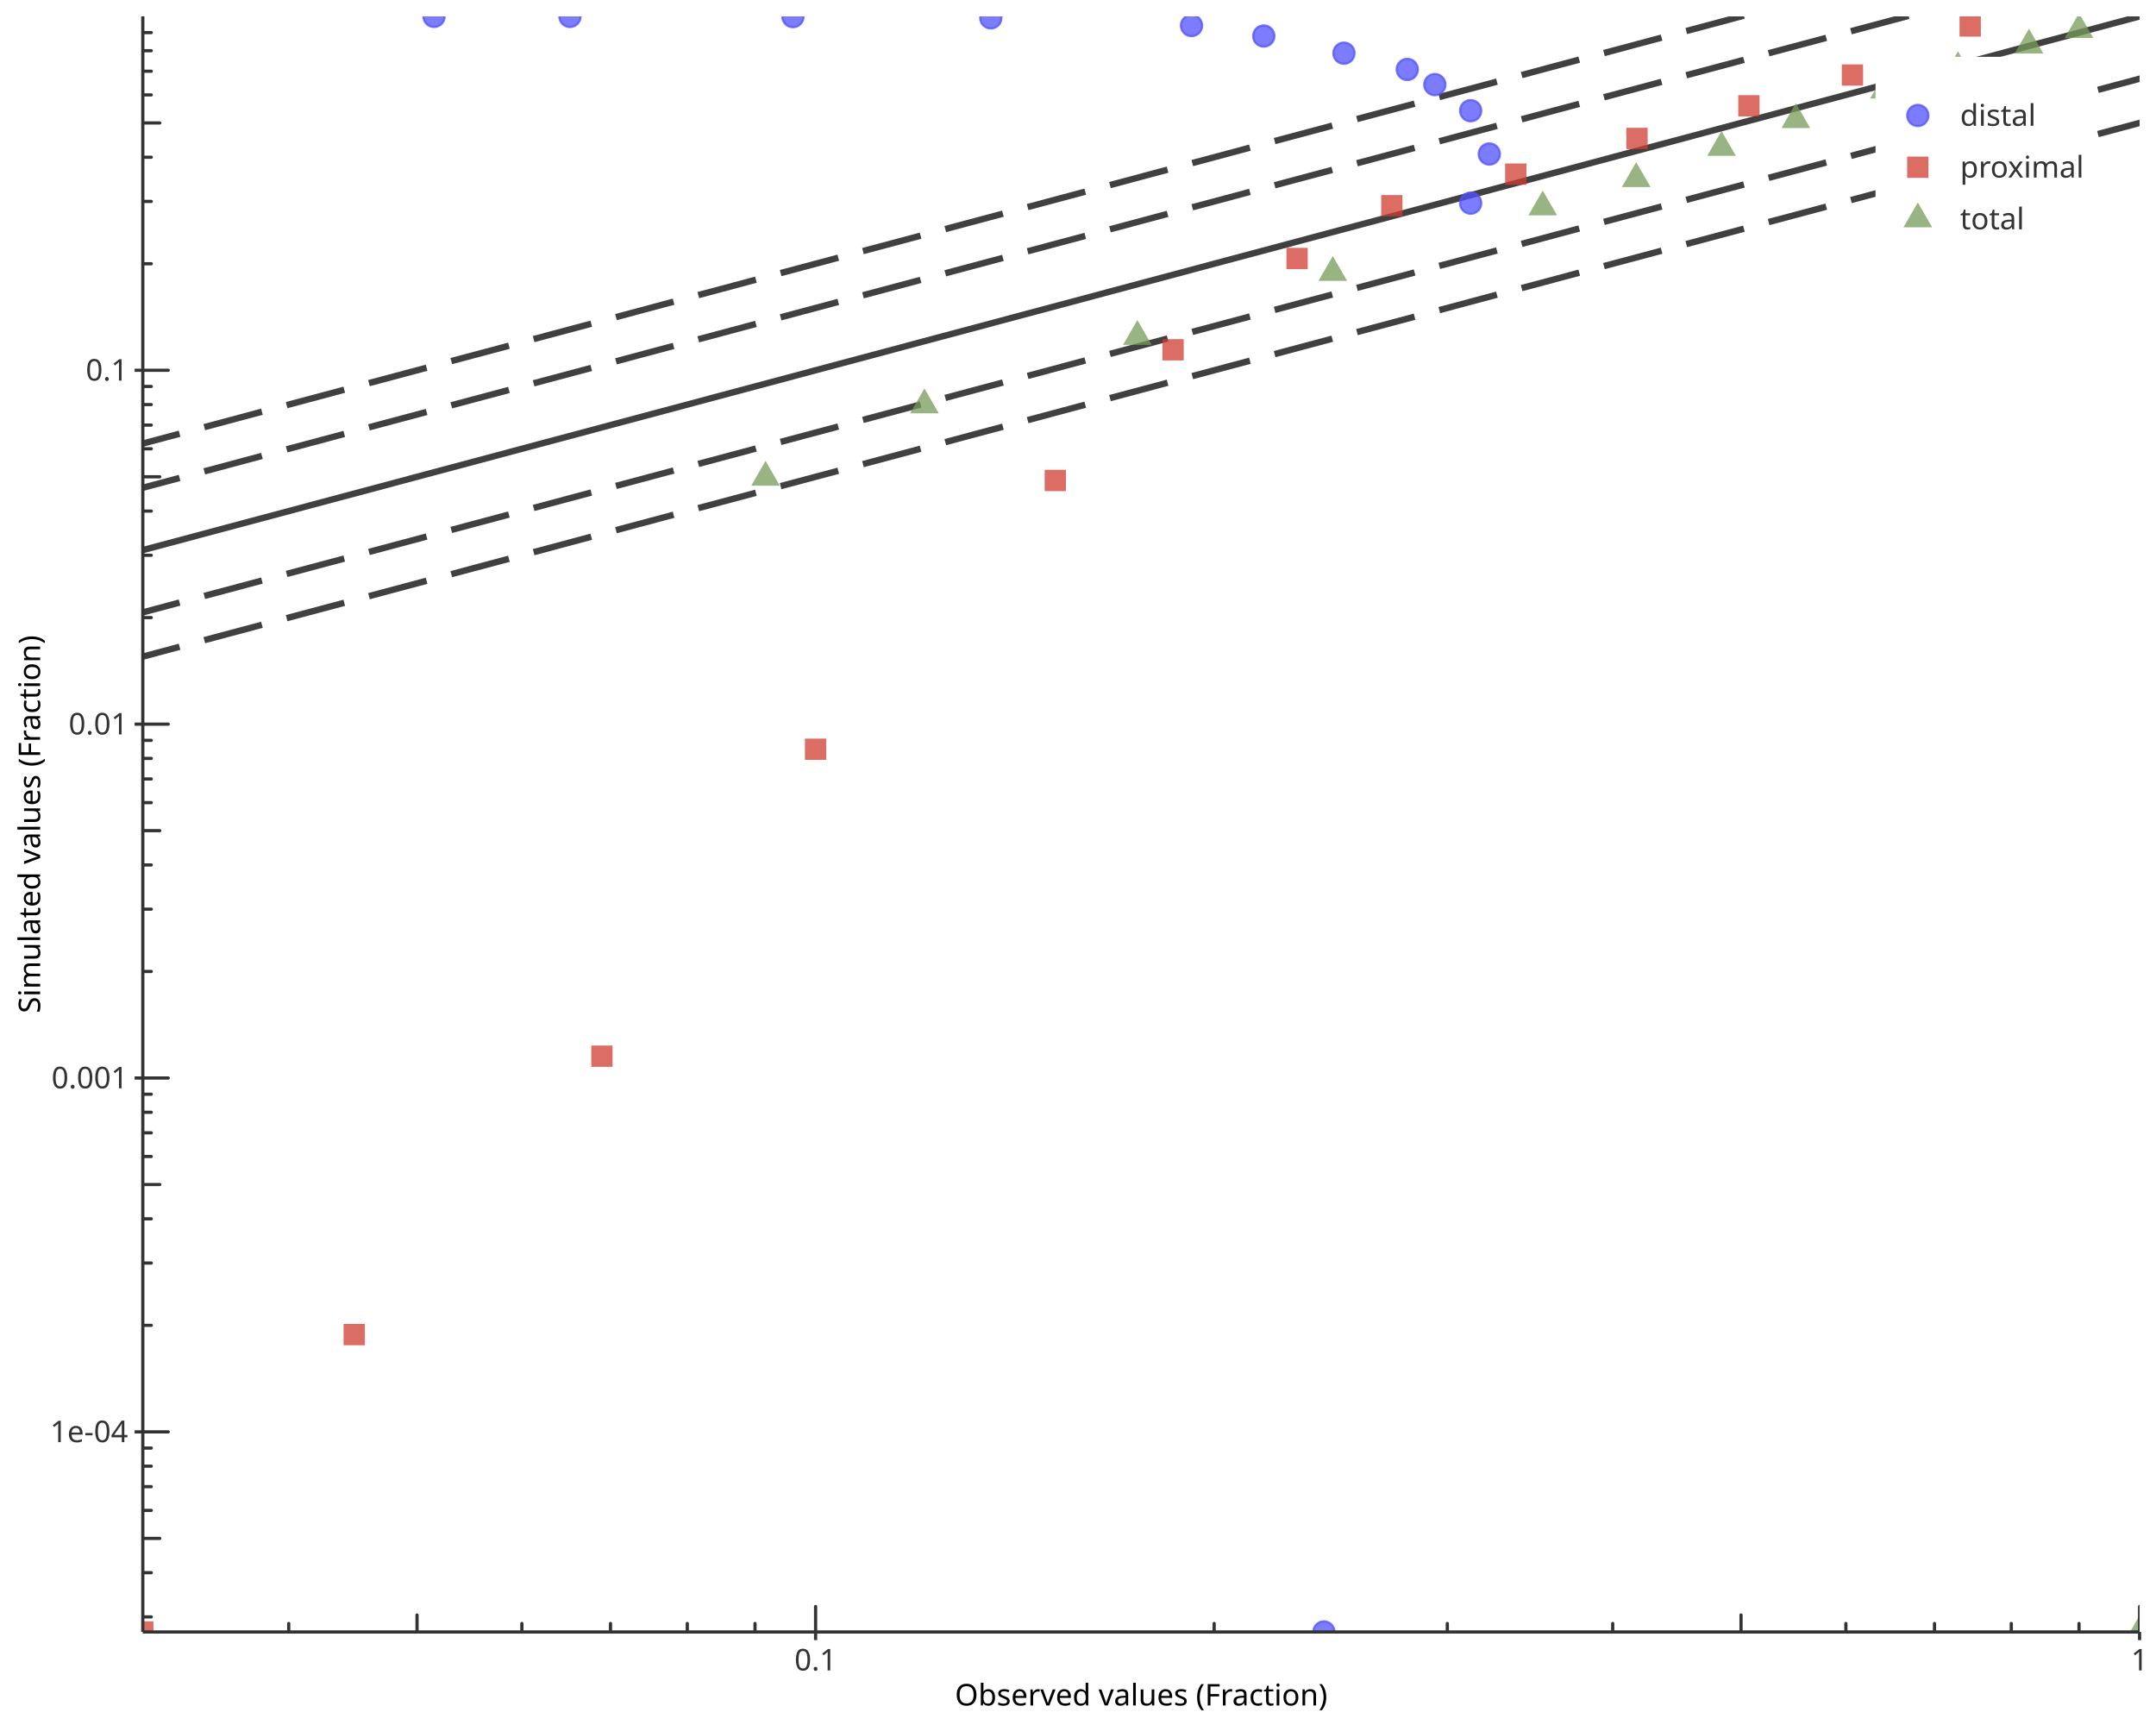
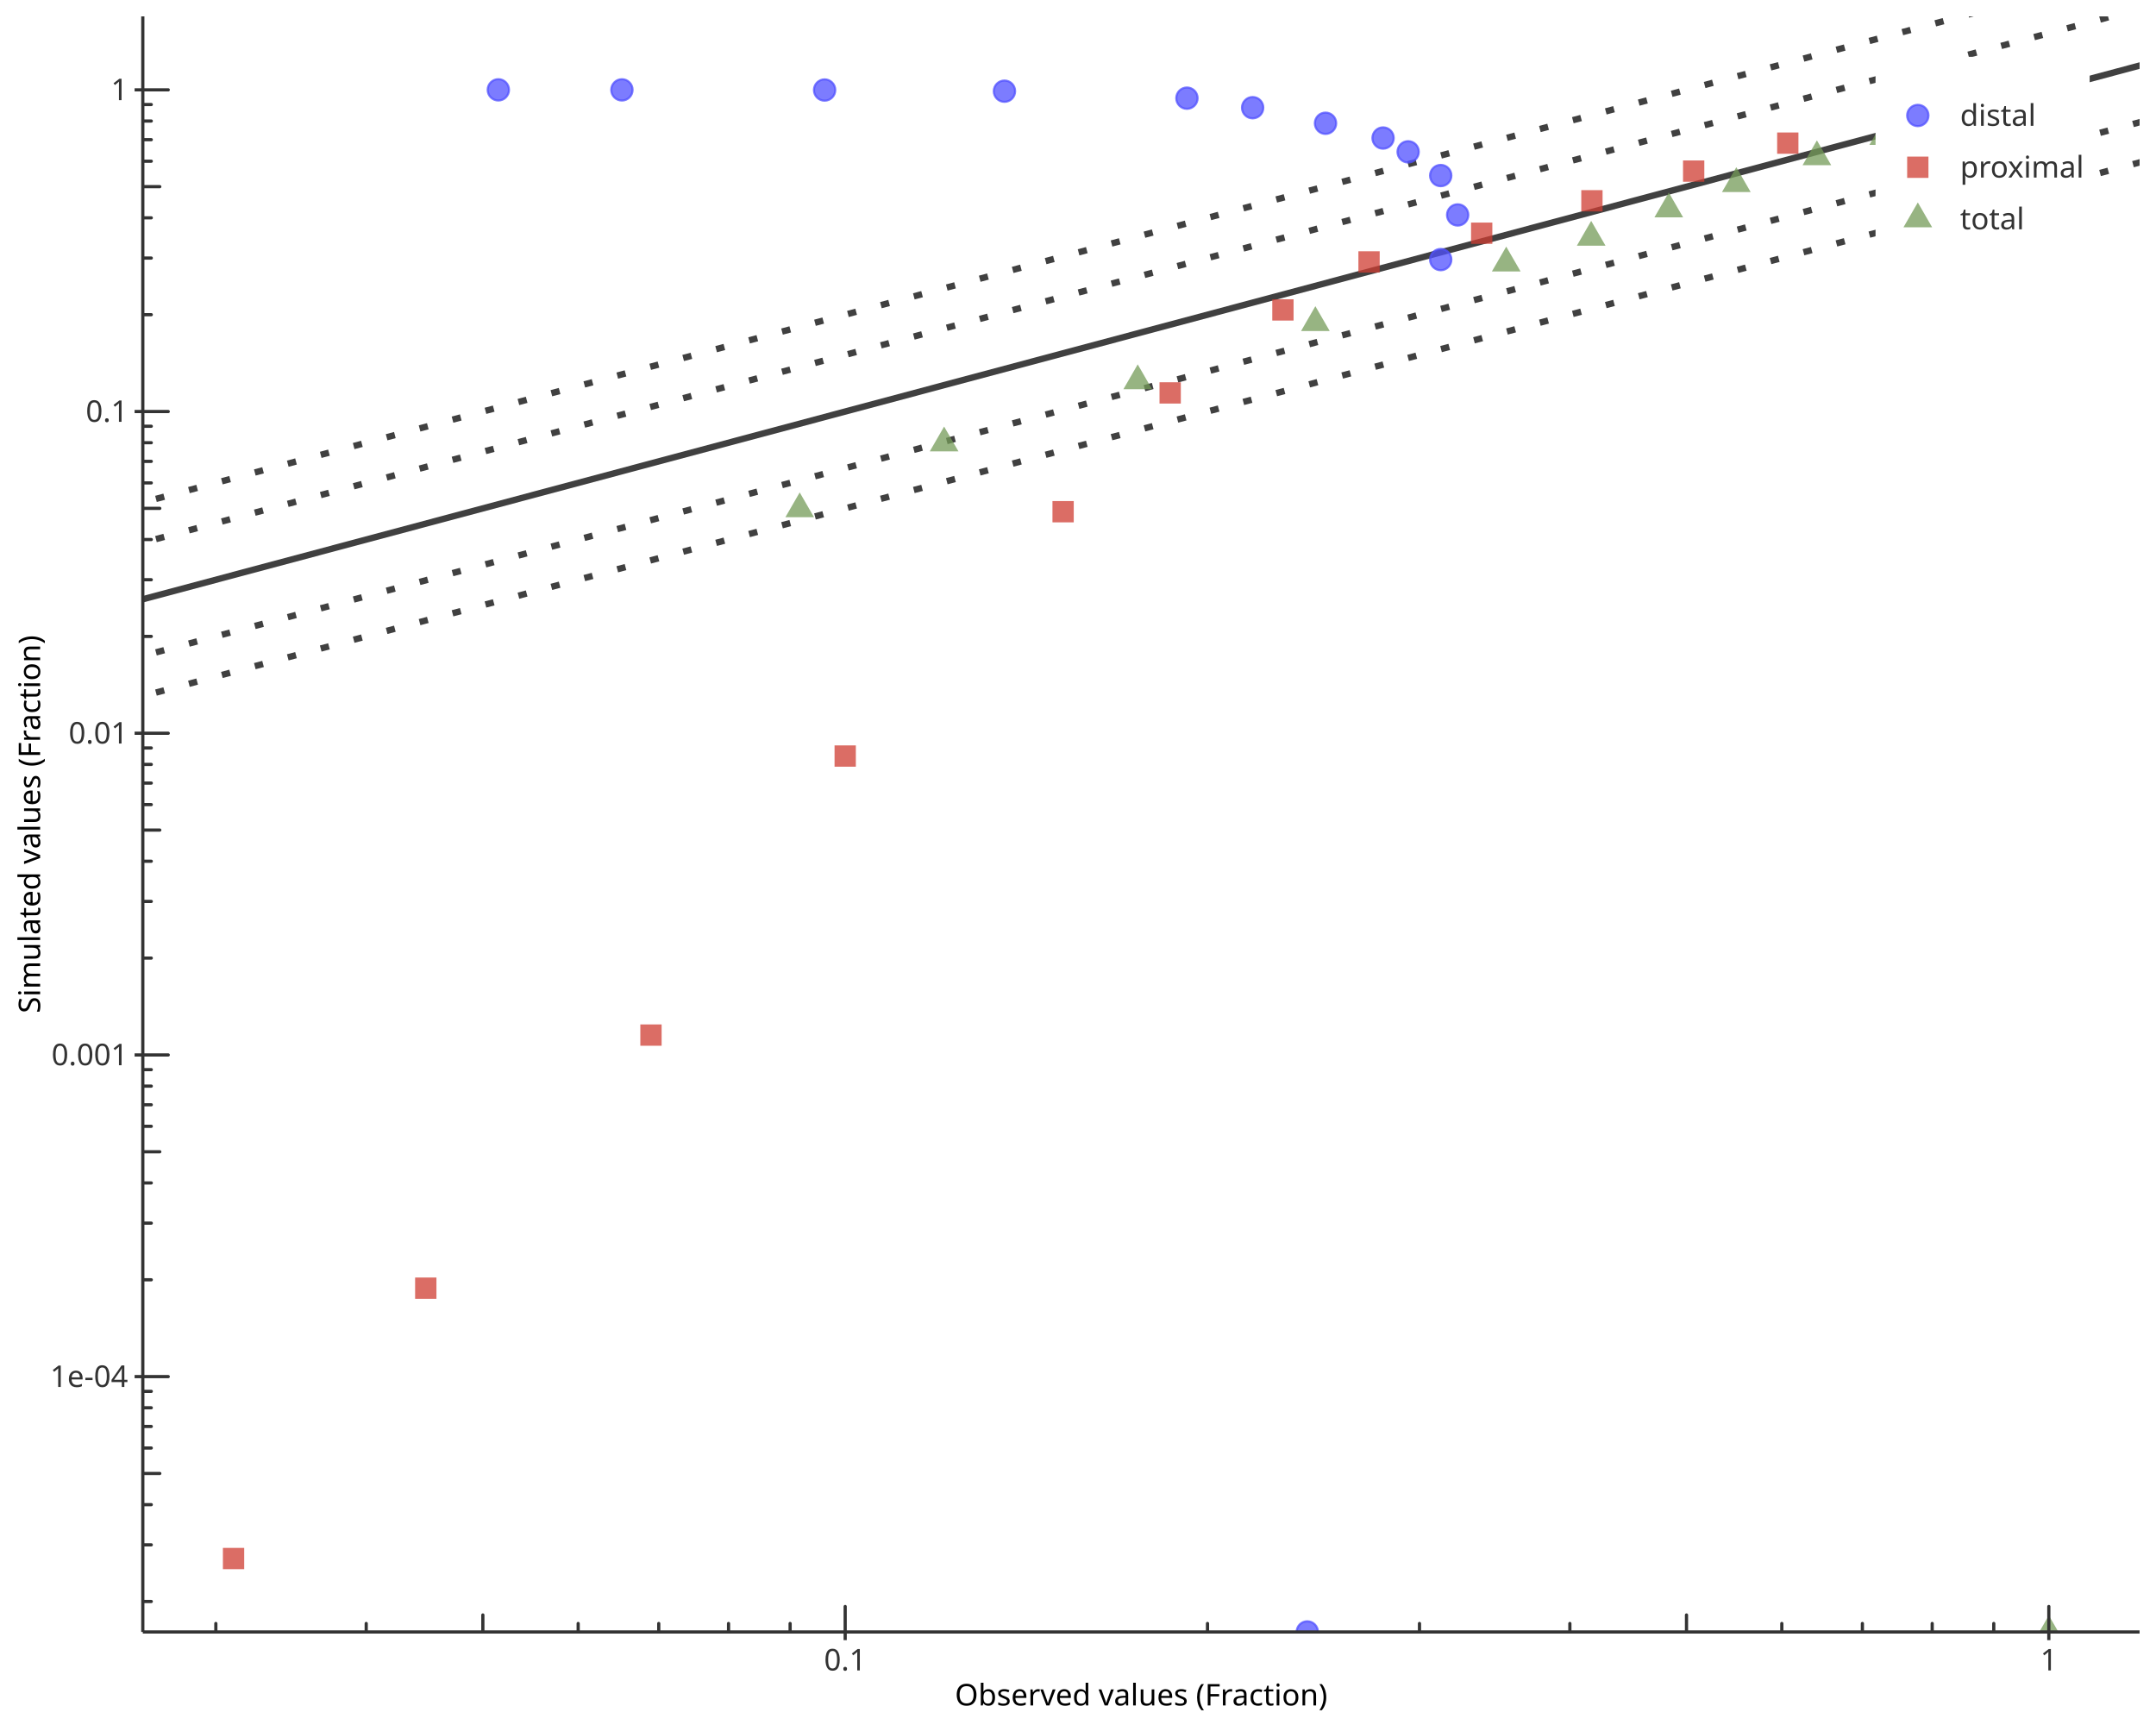
<svg xmlns="http://www.w3.org/2000/svg" class="svglite" data-engine-version="2.0" width="720.00pt" height="576.00pt" viewBox="0 0 720.00 576.00">
  <defs>
    <style type="text/css">
    .svglite line, .svglite polyline, .svglite polygon, .svglite path, .svglite rect, .svglite circle {
      fill: none;
      stroke: #000000;
      stroke-linecap: round;
      stroke-linejoin: round;
      stroke-miterlimit: 10.00;
    }
  </style>
  </defs>
  <rect width="100%" height="100%" style="stroke: none; fill: #FFFFFF;" />
  <defs>
    <clipPath id="cpMC4wMHw3MjAuMDB8MC4wMHw1NzYuMDA=">
      <rect x="0.00" y="0.00" width="720.00" height="576.00" />
    </clipPath>
  </defs>
  <g clip-path="url(#cpMC4wMHw3MjAuMDB8MC4wMHw1NzYuMDA=)">
    <rect x="0.00" y="0.00" width="720.00" height="576.00" style="stroke-width: 1.07; stroke: none; fill: #FFFFFF;" />
  </g>
  <defs>
    <clipPath id="cpNDcuNjl8NzE0LjUyfDUuNDh8NTQ0Ljkz">
      <rect x="47.69" y="5.48" width="666.83" height="539.45" />
    </clipPath>
  </defs>
  <g clip-path="url(#cpNDcuNjl8NzE0LjUyfDUuNDh8NTQ0Ljkz)">
    <rect x="47.69" y="5.48" width="666.83" height="539.45" style="stroke-width: 1.07; stroke: none; fill: #FFFFFF;" />
-     <polyline points="47.69,537.20 714.52,537.20 " style="stroke-width: 0.53; stroke: #FFFFFF; stroke-linecap: butt;" />
-     <polyline points="47.69,419.04 714.52,419.04 " style="stroke-width: 0.53; stroke: #FFFFFF; stroke-linecap: butt;" />
-     <polyline points="47.69,300.88 714.52,300.88 " style="stroke-width: 0.53; stroke: #FFFFFF; stroke-linecap: butt;" />
-     <polyline points="47.69,182.72 714.52,182.72 " style="stroke-width: 0.53; stroke: #FFFFFF; stroke-linecap: butt;" />
-     <polyline points="47.69,64.56 714.52,64.56 " style="stroke-width: 0.53; stroke: #FFFFFF; stroke-linecap: butt;" />
-     <polyline points="51.29,544.93 51.29,5.48 " style="stroke-width: 0.53; stroke: #FFFFFF; stroke-linecap: butt;" />
-     <polyline points="493.44,544.93 493.44,5.48 " style="stroke-width: 0.53; stroke: #FFFFFF; stroke-linecap: butt;" />
-   </g>
-   <g clip-path="url(#cpMC4wMHw3MjAuMDB8MC4wMHw1NzYuMDA=)">
- </g>
-   <g clip-path="url(#cpNDcuNjl8NzE0LjUyfDUuNDh8NTQ0Ljkz)">
- </g>
-   <g clip-path="url(#cpMC4wMHw3MjAuMDB8MC4wMHw1NzYuMDA=)">
- </g>
-   <g clip-path="url(#cpNDcuNjl8NzE0LjUyfDUuNDh8NTQ0Ljkz)">
- </g>
-   <g clip-path="url(#cpMC4wMHw3MjAuMDB8MC4wMHw1NzYuMDA=)">
- </g>
-   <g clip-path="url(#cpNDcuNjl8NzE0LjUyfDUuNDh8NTQ0Ljkz)">
- </g>
-   <g clip-path="url(#cpMC4wMHw3MjAuMDB8MC4wMHw1NzYuMDA=)">
- </g>
-   <g clip-path="url(#cpNDcuNjl8NzE0LjUyfDUuNDh8NTQ0Ljkz)">
- </g>
-   <g clip-path="url(#cpMC4wMHw3MjAuMDB8MC4wMHw1NzYuMDA=)">
- </g>
-   <g clip-path="url(#cpNDcuNjl8NzE0LjUyfDUuNDh8NTQ0Ljkz)">
- </g>
-   <g clip-path="url(#cpMC4wMHw3MjAuMDB8MC4wMHw1NzYuMDA=)">
- </g>
-   <g clip-path="url(#cpNDcuNjl8NzE0LjUyfDUuNDh8NTQ0Ljkz)">
- </g>
-   <g clip-path="url(#cpMC4wMHw3MjAuMDB8MC4wMHw1NzYuMDA=)">
- </g>
-   <g clip-path="url(#cpNDcuNjl8NzE0LjUyfDUuNDh8NTQ0Ljkz)">
- </g>
-   <g clip-path="url(#cpMC4wMHw3MjAuMDB8MC4wMHw1NzYuMDA=)">
- </g>
-   <g clip-path="url(#cpNDcuNjl8NzE0LjUyfDUuNDh8NTQ0Ljkz)">
- </g>
-   <g clip-path="url(#cpMC4wMHw3MjAuMDB8MC4wMHw1NzYuMDA=)">
- </g>
-   <g clip-path="url(#cpNDcuNjl8NzE0LjUyfDUuNDh8NTQ0Ljkz)">
- </g>
-   <g clip-path="url(#cpMC4wMHw3MjAuMDB8MC4wMHw1NzYuMDA=)">
- </g>
-   <g clip-path="url(#cpNDcuNjl8NzE0LjUyfDUuNDh8NTQ0Ljkz)">
- </g>
-   <g clip-path="url(#cpMC4wMHw3MjAuMDB8MC4wMHw1NzYuMDA=)">
- </g>
-   <g clip-path="url(#cpNDcuNjl8NzE0LjUyfDUuNDh8NTQ0Ljkz)">
- </g>
-   <g clip-path="url(#cpMC4wMHw3MjAuMDB8MC4wMHw1NzYuMDA=)">
- </g>
-   <g clip-path="url(#cpNDcuNjl8NzE0LjUyfDUuNDh8NTQ0Ljkz)">
- </g>
-   <g clip-path="url(#cpMC4wMHw3MjAuMDB8MC4wMHw1NzYuMDA=)">
- </g>
-   <g clip-path="url(#cpNDcuNjl8NzE0LjUyfDUuNDh8NTQ0Ljkz)">
- </g>
-   <g clip-path="url(#cpMC4wMHw3MjAuMDB8MC4wMHw1NzYuMDA=)">
- </g>
-   <g clip-path="url(#cpNDcuNjl8NzE0LjUyfDUuNDh8NTQ0Ljkz)">
- </g>
-   <g clip-path="url(#cpMC4wMHw3MjAuMDB8MC4wMHw1NzYuMDA=)">
- </g>
-   <g clip-path="url(#cpNDcuNjl8NzE0LjUyfDUuNDh8NTQ0Ljkz)">
- </g>
-   <g clip-path="url(#cpMC4wMHw3MjAuMDB8MC4wMHw1NzYuMDA=)">
- </g>
-   <g clip-path="url(#cpNDcuNjl8NzE0LjUyfDUuNDh8NTQ0Ljkz)">
-     <line x1="-619.15" y1="361.89" x2="1381.35" y2="-172.73" style="stroke-width: 2.13; stroke: #000000; stroke-opacity: 0.75; stroke-linecap: butt;" />
-     <line x1="-619.15" y1="341.08" x2="1381.35" y2="-193.53" style="stroke-width: 2.13; stroke: #000000; stroke-opacity: 0.75; stroke-dasharray: 19.92,8.54; stroke-linecap: butt;" />
-     <line x1="-619.15" y1="382.69" x2="1381.35" y2="-151.92" style="stroke-width: 2.13; stroke: #000000; stroke-opacity: 0.75; stroke-dasharray: 19.92,8.54; stroke-linecap: butt;" />
-     <line x1="-619.15" y1="326.32" x2="1381.35" y2="-208.30" style="stroke-width: 2.13; stroke: #000000; stroke-opacity: 0.75; stroke-dasharray: 19.92,8.54; stroke-linecap: butt;" />
-     <line x1="-619.15" y1="397.46" x2="1381.35" y2="-137.16" style="stroke-width: 2.13; stroke: #000000; stroke-opacity: 0.75; stroke-dasharray: 19.92,8.54; stroke-linecap: butt;" />
-     <circle cx="442.12" cy="544.93" r="3.56" style="stroke-width: 0.71; stroke: #5050FF; stroke-opacity: 0.75; fill: #5050FF; fill-opacity: 0.75;" />
-     <circle cx="491.13" cy="67.83" r="3.56" style="stroke-width: 0.71; stroke: #5050FF; stroke-opacity: 0.75; fill: #5050FF; fill-opacity: 0.75;" />
-     <circle cx="497.36" cy="51.43" r="3.56" style="stroke-width: 0.71; stroke: #5050FF; stroke-opacity: 0.75; fill: #5050FF; fill-opacity: 0.75;" />
-     <circle cx="491.13" cy="36.96" r="3.56" style="stroke-width: 0.71; stroke: #5050FF; stroke-opacity: 0.75; fill: #5050FF; fill-opacity: 0.75;" />
-     <circle cx="479.16" cy="28.25" r="3.56" style="stroke-width: 0.71; stroke: #5050FF; stroke-opacity: 0.75; fill: #5050FF; fill-opacity: 0.75;" />
-     <circle cx="469.96" cy="23.18" r="3.56" style="stroke-width: 0.71; stroke: #5050FF; stroke-opacity: 0.75; fill: #5050FF; fill-opacity: 0.75;" />
-     <circle cx="448.81" cy="17.76" r="3.56" style="stroke-width: 0.71; stroke: #5050FF; stroke-opacity: 0.75; fill: #5050FF; fill-opacity: 0.75;" />
-     <circle cx="422.04" cy="12.03" r="3.56" style="stroke-width: 0.71; stroke: #5050FF; stroke-opacity: 0.75; fill: #5050FF; fill-opacity: 0.75;" />
-     <circle cx="397.91" cy="8.53" r="3.56" style="stroke-width: 0.71; stroke: #5050FF; stroke-opacity: 0.75; fill: #5050FF; fill-opacity: 0.75;" />
-     <circle cx="330.88" cy="5.97" r="3.56" style="stroke-width: 0.71; stroke: #5050FF; stroke-opacity: 0.75; fill: #5050FF; fill-opacity: 0.75;" />
-     <circle cx="264.80" cy="5.55" r="3.56" style="stroke-width: 0.71; stroke: #5050FF; stroke-opacity: 0.75; fill: #5050FF; fill-opacity: 0.75;" />
-     <circle cx="190.34" cy="5.49" r="3.56" style="stroke-width: 0.71; stroke: #5050FF; stroke-opacity: 0.75; fill: #5050FF; fill-opacity: 0.75;" />
-     <circle cx="144.95" cy="5.48" r="3.56" style="stroke-width: 0.71; stroke: #5050FF; stroke-opacity: 0.75; fill: #5050FF; fill-opacity: 0.75;" />
-     <polygon points="654.39,12.23 661.51,12.23 661.51,5.12 654.39,5.12 " style="stroke-width: 0.71; stroke: none; fill: #CE3D32; fill-opacity: 0.75;" />
-     <polygon points="615.07,28.61 622.18,28.61 622.18,21.50 615.07,21.50 " style="stroke-width: 0.71; stroke: none; fill: #CE3D32; fill-opacity: 0.75;" />
-     <polygon points="580.49,38.88 587.61,38.88 587.61,31.77 580.49,31.77 " style="stroke-width: 0.71; stroke: none; fill: #CE3D32; fill-opacity: 0.75;" />
-     <polygon points="543.12,49.78 550.23,49.78 550.23,42.67 543.12,42.67 " style="stroke-width: 0.71; stroke: none; fill: #CE3D32; fill-opacity: 0.75;" />
-     <polygon points="502.64,61.70 509.75,61.70 509.75,54.59 502.64,54.59 " style="stroke-width: 0.71; stroke: none; fill: #CE3D32; fill-opacity: 0.75;" />
-     <polygon points="461.25,72.24 468.36,72.24 468.36,65.13 461.25,65.13 " style="stroke-width: 0.71; stroke: none; fill: #CE3D32; fill-opacity: 0.75;" />
-     <polygon points="429.61,89.87 436.72,89.87 436.72,82.76 429.61,82.76 " style="stroke-width: 0.71; stroke: none; fill: #CE3D32; fill-opacity: 0.75;" />
-     <polygon points="388.19,120.35 395.30,120.35 395.30,113.24 388.19,113.24 " style="stroke-width: 0.71; stroke: none; fill: #CE3D32; fill-opacity: 0.75;" />
-     <polygon points="348.87,163.99 355.98,163.99 355.98,156.88 348.87,156.88 " style="stroke-width: 0.71; stroke: none; fill: #CE3D32; fill-opacity: 0.75;" />
-     <polygon points="268.81,253.74 275.92,253.74 275.92,246.63 268.81,246.63 " style="stroke-width: 0.71; stroke: none; fill: #CE3D32; fill-opacity: 0.75;" />
-     <polygon points="197.46,356.23 204.57,356.23 204.57,349.12 197.46,349.12 " style="stroke-width: 0.71; stroke: none; fill: #CE3D32; fill-opacity: 0.75;" />
-     <polygon points="114.74,449.19 121.85,449.19 121.85,442.07 114.74,442.07 " style="stroke-width: 0.71; stroke: none; fill: #CE3D32; fill-opacity: 0.75;" />
-     <polygon points="44.13,548.49 51.24,548.49 51.24,541.38 44.13,541.38 " style="stroke-width: 0.71; stroke: none; fill: #CE3D32; fill-opacity: 0.75;" />
-     <polygon points="714.52,539.40 719.31,547.70 709.73,547.70 " style="stroke-width: 0.71; stroke: none; fill: #749B58; fill-opacity: 0.75;" />
-     <polygon points="694.29,4.40 699.08,12.70 689.50,12.70 " style="stroke-width: 0.71; stroke: none; fill: #749B58; fill-opacity: 0.75;" />
-     <polygon points="677.58,9.57 682.37,17.87 672.79,17.87 " style="stroke-width: 0.71; stroke: none; fill: #749B58; fill-opacity: 0.75;" />
-     <polygon points="653.87,17.14 658.66,25.43 649.08,25.43 " style="stroke-width: 0.71; stroke: none; fill: #749B58; fill-opacity: 0.75;" />
-     <polygon points="629.32,24.59 634.11,32.89 624.53,32.89 " style="stroke-width: 0.71; stroke: none; fill: #749B58; fill-opacity: 0.75;" />
-     <polygon points="599.72,34.45 604.51,42.75 594.93,42.75 " style="stroke-width: 0.71; stroke: none; fill: #749B58; fill-opacity: 0.75;" />
-     <polygon points="574.91,43.75 579.70,52.04 570.12,52.04 " style="stroke-width: 0.71; stroke: none; fill: #749B58; fill-opacity: 0.75;" />
-     <polygon points="546.41,54.16 551.20,62.45 541.62,62.45 " style="stroke-width: 0.71; stroke: none; fill: #749B58; fill-opacity: 0.75;" />
-     <polygon points="515.20,63.62 519.99,71.91 510.41,71.91 " style="stroke-width: 0.71; stroke: none; fill: #749B58; fill-opacity: 0.75;" />
-     <polygon points="445.09,85.49 449.88,93.79 440.30,93.79 " style="stroke-width: 0.71; stroke: none; fill: #749B58; fill-opacity: 0.75;" />
-     <polygon points="379.83,106.87 384.62,115.17 375.04,115.17 " style="stroke-width: 0.71; stroke: none; fill: #749B58; fill-opacity: 0.75;" />
-     <polygon points="308.71,129.70 313.50,138.00 303.92,138.00 " style="stroke-width: 0.71; stroke: none; fill: #749B58; fill-opacity: 0.75;" />
-     <polygon points="255.66,153.89 260.45,162.19 250.87,162.19 " style="stroke-width: 0.71; stroke: none; fill: #749B58; fill-opacity: 0.75;" />
-     <line x1="96.42" y1="544.93" x2="96.42" y2="542.10" style="stroke-width: 1.07; stroke: #333333;" />
-     <line x1="139.27" y1="544.93" x2="139.27" y2="539.26" style="stroke-width: 1.07; stroke: #333333;" />
-     <line x1="174.28" y1="544.93" x2="174.28" y2="542.10" style="stroke-width: 1.07; stroke: #333333;" />
-     <line x1="203.88" y1="544.93" x2="203.88" y2="542.10" style="stroke-width: 1.07; stroke: #333333;" />
-     <line x1="229.52" y1="544.93" x2="229.52" y2="542.10" style="stroke-width: 1.07; stroke: #333333;" />
-     <line x1="252.14" y1="544.93" x2="252.14" y2="542.10" style="stroke-width: 1.07; stroke: #333333;" />
-     <line x1="272.37" y1="544.93" x2="272.37" y2="536.43" style="stroke-width: 1.07; stroke: #333333;" />
-     <line x1="405.47" y1="544.93" x2="405.47" y2="542.10" style="stroke-width: 1.07; stroke: #333333;" />
-     <line x1="483.33" y1="544.93" x2="483.33" y2="542.10" style="stroke-width: 1.07; stroke: #333333;" />
-     <line x1="538.57" y1="544.93" x2="538.57" y2="542.10" style="stroke-width: 1.07; stroke: #333333;" />
-     <line x1="581.42" y1="544.93" x2="581.42" y2="539.26" style="stroke-width: 1.07; stroke: #333333;" />
-     <line x1="616.43" y1="544.93" x2="616.43" y2="542.10" style="stroke-width: 1.07; stroke: #333333;" />
-     <line x1="646.03" y1="544.93" x2="646.03" y2="542.10" style="stroke-width: 1.07; stroke: #333333;" />
-     <line x1="671.67" y1="544.93" x2="671.67" y2="542.10" style="stroke-width: 1.07; stroke: #333333;" />
-     <line x1="694.29" y1="544.93" x2="694.29" y2="542.10" style="stroke-width: 1.07; stroke: #333333;" />
-     <line x1="714.52" y1="544.93" x2="714.52" y2="536.43" style="stroke-width: 1.07; stroke: #333333;" />
-     <line x1="47.69" y1="539.91" x2="50.52" y2="539.91" style="stroke-width: 1.07; stroke: #333333;" />
-     <line x1="47.69" y1="525.14" x2="50.52" y2="525.14" style="stroke-width: 1.07; stroke: #333333;" />
-     <line x1="47.69" y1="513.69" x2="53.36" y2="513.69" style="stroke-width: 1.07; stroke: #333333;" />
-     <line x1="47.69" y1="504.34" x2="50.52" y2="504.34" style="stroke-width: 1.07; stroke: #333333;" />
-     <line x1="47.69" y1="496.42" x2="50.52" y2="496.42" style="stroke-width: 1.07; stroke: #333333;" />
-     <line x1="47.69" y1="489.57" x2="50.52" y2="489.57" style="stroke-width: 1.07; stroke: #333333;" />
-     <line x1="47.69" y1="483.53" x2="50.52" y2="483.53" style="stroke-width: 1.07; stroke: #333333;" />
-     <line x1="47.69" y1="478.12" x2="56.19" y2="478.12" style="stroke-width: 1.07; stroke: #333333;" />
-     <line x1="47.69" y1="442.55" x2="50.52" y2="442.55" style="stroke-width: 1.07; stroke: #333333;" />
-     <line x1="47.69" y1="421.74" x2="50.52" y2="421.74" style="stroke-width: 1.07; stroke: #333333;" />
-     <line x1="47.69" y1="406.98" x2="50.52" y2="406.98" style="stroke-width: 1.07; stroke: #333333;" />
-     <line x1="47.69" y1="395.53" x2="53.36" y2="395.53" style="stroke-width: 1.07; stroke: #333333;" />
-     <line x1="47.69" y1="386.17" x2="50.52" y2="386.17" style="stroke-width: 1.07; stroke: #333333;" />
-     <line x1="47.69" y1="378.26" x2="50.52" y2="378.26" style="stroke-width: 1.07; stroke: #333333;" />
-     <line x1="47.69" y1="371.41" x2="50.52" y2="371.41" style="stroke-width: 1.07; stroke: #333333;" />
-     <line x1="47.69" y1="365.37" x2="50.52" y2="365.37" style="stroke-width: 1.07; stroke: #333333;" />
-     <line x1="47.69" y1="359.96" x2="56.19" y2="359.96" style="stroke-width: 1.07; stroke: #333333;" />
-     <line x1="47.69" y1="324.39" x2="50.52" y2="324.39" style="stroke-width: 1.07; stroke: #333333;" />
-     <line x1="47.69" y1="303.58" x2="50.52" y2="303.58" style="stroke-width: 1.07; stroke: #333333;" />
-     <line x1="47.69" y1="288.82" x2="50.52" y2="288.82" style="stroke-width: 1.07; stroke: #333333;" />
-     <line x1="47.69" y1="277.37" x2="53.36" y2="277.37" style="stroke-width: 1.07; stroke: #333333;" />
-     <line x1="47.69" y1="268.01" x2="50.52" y2="268.01" style="stroke-width: 1.07; stroke: #333333;" />
-     <line x1="47.69" y1="260.10" x2="50.52" y2="260.10" style="stroke-width: 1.07; stroke: #333333;" />
-     <line x1="47.69" y1="253.25" x2="50.52" y2="253.25" style="stroke-width: 1.07; stroke: #333333;" />
-     <line x1="47.69" y1="247.21" x2="50.52" y2="247.21" style="stroke-width: 1.07; stroke: #333333;" />
-     <line x1="47.69" y1="241.80" x2="56.19" y2="241.80" style="stroke-width: 1.07; stroke: #333333;" />
-     <line x1="47.69" y1="206.23" x2="50.52" y2="206.23" style="stroke-width: 1.07; stroke: #333333;" />
-     <line x1="47.69" y1="185.42" x2="50.52" y2="185.42" style="stroke-width: 1.07; stroke: #333333;" />
-     <line x1="47.69" y1="170.66" x2="50.52" y2="170.66" style="stroke-width: 1.07; stroke: #333333;" />
-     <line x1="47.69" y1="159.21" x2="53.36" y2="159.21" style="stroke-width: 1.07; stroke: #333333;" />
-     <line x1="47.69" y1="149.85" x2="50.52" y2="149.85" style="stroke-width: 1.07; stroke: #333333;" />
-     <line x1="47.69" y1="141.94" x2="50.52" y2="141.94" style="stroke-width: 1.07; stroke: #333333;" />
-     <line x1="47.69" y1="135.09" x2="50.52" y2="135.09" style="stroke-width: 1.07; stroke: #333333;" />
-     <line x1="47.69" y1="129.05" x2="50.52" y2="129.05" style="stroke-width: 1.07; stroke: #333333;" />
-     <line x1="47.69" y1="123.64" x2="56.19" y2="123.64" style="stroke-width: 1.07; stroke: #333333;" />
-     <line x1="47.69" y1="88.07" x2="50.52" y2="88.07" style="stroke-width: 1.07; stroke: #333333;" />
-     <line x1="47.69" y1="67.26" x2="50.52" y2="67.26" style="stroke-width: 1.07; stroke: #333333;" />
-     <line x1="47.69" y1="52.50" x2="50.52" y2="52.50" style="stroke-width: 1.07; stroke: #333333;" />
-     <line x1="47.69" y1="41.05" x2="53.36" y2="41.05" style="stroke-width: 1.07; stroke: #333333;" />
-     <line x1="47.69" y1="31.69" x2="50.52" y2="31.69" style="stroke-width: 1.07; stroke: #333333;" />
-     <line x1="47.69" y1="23.78" x2="50.52" y2="23.78" style="stroke-width: 1.07; stroke: #333333;" />
-     <line x1="47.69" y1="16.93" x2="50.52" y2="16.93" style="stroke-width: 1.07; stroke: #333333;" />
-     <line x1="47.69" y1="10.88" x2="50.52" y2="10.88" style="stroke-width: 1.07; stroke: #333333;" />
+     <polyline points="47.69,513.38 714.52,513.38 " style="stroke-width: 0.53; stroke: #FFFFFF; stroke-linecap: butt;" />
+     <polyline points="47.69,405.97 714.52,405.97 " style="stroke-width: 0.53; stroke: #FFFFFF; stroke-linecap: butt;" />
+     <polyline points="47.69,298.55 714.52,298.55 " style="stroke-width: 0.53; stroke: #FFFFFF; stroke-linecap: butt;" />
+     <polyline points="47.69,191.13 714.52,191.13 " style="stroke-width: 0.53; stroke: #FFFFFF; stroke-linecap: butt;" />
+     <polyline points="47.69,83.71 714.52,83.71 " style="stroke-width: 0.53; stroke: #FFFFFF; stroke-linecap: butt;" />
+     <polyline points="81.28,544.93 81.28,5.48 " style="stroke-width: 0.53; stroke: #FFFFFF; stroke-linecap: butt;" />
+     <polyline points="483.23,544.93 483.23,5.48 " style="stroke-width: 0.53; stroke: #FFFFFF; stroke-linecap: butt;" />
+   </g>
+   <g clip-path="url(#cpMC4wMHw3MjAuMDB8MC4wMHw1NzYuMDA=)">
+ </g>
+   <g clip-path="url(#cpNDcuNjl8NzE0LjUyfDUuNDh8NTQ0Ljkz)">
+ </g>
+   <g clip-path="url(#cpMC4wMHw3MjAuMDB8MC4wMHw1NzYuMDA=)">
+ </g>
+   <g clip-path="url(#cpNDcuNjl8NzE0LjUyfDUuNDh8NTQ0Ljkz)">
+ </g>
+   <g clip-path="url(#cpMC4wMHw3MjAuMDB8MC4wMHw1NzYuMDA=)">
+ </g>
+   <g clip-path="url(#cpNDcuNjl8NzE0LjUyfDUuNDh8NTQ0Ljkz)">
+ </g>
+   <g clip-path="url(#cpMC4wMHw3MjAuMDB8MC4wMHw1NzYuMDA=)">
+ </g>
+   <g clip-path="url(#cpNDcuNjl8NzE0LjUyfDUuNDh8NTQ0Ljkz)">
+ </g>
+   <g clip-path="url(#cpMC4wMHw3MjAuMDB8MC4wMHw1NzYuMDA=)">
+ </g>
+   <g clip-path="url(#cpNDcuNjl8NzE0LjUyfDUuNDh8NTQ0Ljkz)">
+ </g>
+   <g clip-path="url(#cpMC4wMHw3MjAuMDB8MC4wMHw1NzYuMDA=)">
+ </g>
+   <g clip-path="url(#cpNDcuNjl8NzE0LjUyfDUuNDh8NTQ0Ljkz)">
+ </g>
+   <g clip-path="url(#cpMC4wMHw3MjAuMDB8MC4wMHw1NzYuMDA=)">
+ </g>
+   <g clip-path="url(#cpNDcuNjl8NzE0LjUyfDUuNDh8NTQ0Ljkz)">
+ </g>
+   <g clip-path="url(#cpMC4wMHw3MjAuMDB8MC4wMHw1NzYuMDA=)">
+ </g>
+   <g clip-path="url(#cpNDcuNjl8NzE0LjUyfDUuNDh8NTQ0Ljkz)">
+ </g>
+   <g clip-path="url(#cpMC4wMHw3MjAuMDB8MC4wMHw1NzYuMDA=)">
+ </g>
+   <g clip-path="url(#cpNDcuNjl8NzE0LjUyfDUuNDh8NTQ0Ljkz)">
+ </g>
+   <g clip-path="url(#cpMC4wMHw3MjAuMDB8MC4wMHw1NzYuMDA=)">
+ </g>
+   <g clip-path="url(#cpNDcuNjl8NzE0LjUyfDUuNDh8NTQ0Ljkz)">
+ </g>
+   <g clip-path="url(#cpMC4wMHw3MjAuMDB8MC4wMHw1NzYuMDA=)">
+ </g>
+   <g clip-path="url(#cpNDcuNjl8NzE0LjUyfDUuNDh8NTQ0Ljkz)">
+ </g>
+   <g clip-path="url(#cpMC4wMHw3MjAuMDB8MC4wMHw1NzYuMDA=)">
+ </g>
+   <g clip-path="url(#cpNDcuNjl8NzE0LjUyfDUuNDh8NTQ0Ljkz)">
+ </g>
+   <g clip-path="url(#cpMC4wMHw3MjAuMDB8MC4wMHw1NzYuMDA=)">
+ </g>
+   <g clip-path="url(#cpNDcuNjl8NzE0LjUyfDUuNDh8NTQ0Ljkz)">
+ </g>
+   <g clip-path="url(#cpMC4wMHw3MjAuMDB8MC4wMHw1NzYuMDA=)">
+ </g>
+   <g clip-path="url(#cpNDcuNjl8NzE0LjUyfDUuNDh8NTQ0Ljkz)">
+ </g>
+   <g clip-path="url(#cpMC4wMHw3MjAuMDB8MC4wMHw1NzYuMDA=)">
+ </g>
+   <g clip-path="url(#cpNDcuNjl8NzE0LjUyfDUuNDh8NTQ0Ljkz)">
+ </g>
+   <g clip-path="url(#cpMC4wMHw3MjAuMDB8MC4wMHw1NzYuMDA=)">
+ </g>
+   <g clip-path="url(#cpNDcuNjl8NzE0LjUyfDUuNDh8NTQ0Ljkz)">
+     <line x1="-619.15" y1="378.31" x2="1381.35" y2="-156.31" style="stroke-width: 2.13; stroke: #000000; stroke-opacity: 0.75; stroke-linecap: butt;" />
+     <line x1="-619.15" y1="359.39" x2="1381.35" y2="-175.22" style="stroke-width: 2.13; stroke: #000000; stroke-opacity: 0.75; stroke-dasharray: 2.85,8.54; stroke-linecap: butt;" />
+     <line x1="-619.15" y1="397.22" x2="1381.35" y2="-137.39" style="stroke-width: 2.13; stroke: #000000; stroke-opacity: 0.75; stroke-dasharray: 2.85,8.54; stroke-linecap: butt;" />
+     <line x1="-619.15" y1="345.97" x2="1381.35" y2="-188.64" style="stroke-width: 2.13; stroke: #000000; stroke-opacity: 0.75; stroke-dasharray: 2.85,8.54; stroke-linecap: butt;" />
+     <line x1="-619.15" y1="410.64" x2="1381.35" y2="-123.97" style="stroke-width: 2.13; stroke: #000000; stroke-opacity: 0.75; stroke-dasharray: 2.85,8.54; stroke-linecap: butt;" />
+     <circle cx="436.57" cy="544.93" r="3.56" style="stroke-width: 0.71; stroke: #5050FF; stroke-opacity: 0.75; fill: #5050FF; fill-opacity: 0.75;" />
+     <circle cx="481.13" cy="86.68" r="3.56" style="stroke-width: 0.71; stroke: #5050FF; stroke-opacity: 0.75; fill: #5050FF; fill-opacity: 0.75;" />
+     <circle cx="486.79" cy="71.77" r="3.56" style="stroke-width: 0.71; stroke: #5050FF; stroke-opacity: 0.75; fill: #5050FF; fill-opacity: 0.75;" />
+     <circle cx="481.13" cy="58.62" r="3.56" style="stroke-width: 0.71; stroke: #5050FF; stroke-opacity: 0.75; fill: #5050FF; fill-opacity: 0.75;" />
+     <circle cx="470.25" cy="50.70" r="3.56" style="stroke-width: 0.71; stroke: #5050FF; stroke-opacity: 0.75; fill: #5050FF; fill-opacity: 0.75;" />
+     <circle cx="461.88" cy="46.09" r="3.56" style="stroke-width: 0.71; stroke: #5050FF; stroke-opacity: 0.75; fill: #5050FF; fill-opacity: 0.75;" />
+     <circle cx="442.66" cy="41.16" r="3.56" style="stroke-width: 0.71; stroke: #5050FF; stroke-opacity: 0.75; fill: #5050FF; fill-opacity: 0.75;" />
+     <circle cx="418.32" cy="35.96" r="3.56" style="stroke-width: 0.71; stroke: #5050FF; stroke-opacity: 0.75; fill: #5050FF; fill-opacity: 0.75;" />
+     <circle cx="396.38" cy="32.78" r="3.56" style="stroke-width: 0.71; stroke: #5050FF; stroke-opacity: 0.75; fill: #5050FF; fill-opacity: 0.75;" />
+     <circle cx="335.44" cy="30.45" r="3.56" style="stroke-width: 0.71; stroke: #5050FF; stroke-opacity: 0.75; fill: #5050FF; fill-opacity: 0.75;" />
+     <circle cx="275.38" cy="30.06" r="3.56" style="stroke-width: 0.71; stroke: #5050FF; stroke-opacity: 0.75; fill: #5050FF; fill-opacity: 0.75;" />
+     <circle cx="207.69" cy="30.01" r="3.56" style="stroke-width: 0.71; stroke: #5050FF; stroke-opacity: 0.75; fill: #5050FF; fill-opacity: 0.75;" />
+     <circle cx="166.42" cy="30.00" r="3.56" style="stroke-width: 0.71; stroke: #5050FF; stroke-opacity: 0.75; fill: #5050FF; fill-opacity: 0.75;" />
+     <polygon points="629.23,36.46 636.34,36.46 636.34,29.35 629.23,29.35 " style="stroke-width: 0.71; stroke: none; fill: #CE3D32; fill-opacity: 0.75;" />
+     <polygon points="593.48,51.35 600.59,51.35 600.59,44.24 593.48,44.24 " style="stroke-width: 0.71; stroke: none; fill: #CE3D32; fill-opacity: 0.75;" />
+     <polygon points="562.05,60.69 569.16,60.69 569.16,53.58 562.05,53.58 " style="stroke-width: 0.71; stroke: none; fill: #CE3D32; fill-opacity: 0.75;" />
+     <polygon points="528.07,70.60 535.18,70.60 535.18,63.49 528.07,63.49 " style="stroke-width: 0.71; stroke: none; fill: #CE3D32; fill-opacity: 0.75;" />
+     <polygon points="491.26,81.43 498.37,81.43 498.37,74.32 491.26,74.32 " style="stroke-width: 0.71; stroke: none; fill: #CE3D32; fill-opacity: 0.75;" />
+     <polygon points="453.64,91.02 460.75,91.02 460.75,83.90 453.64,83.90 " style="stroke-width: 0.71; stroke: none; fill: #CE3D32; fill-opacity: 0.75;" />
+     <polygon points="424.88,107.04 431.99,107.04 431.99,99.93 424.88,99.93 " style="stroke-width: 0.71; stroke: none; fill: #CE3D32; fill-opacity: 0.75;" />
+     <polygon points="387.22,134.75 394.34,134.75 394.34,127.64 387.22,127.64 " style="stroke-width: 0.71; stroke: none; fill: #CE3D32; fill-opacity: 0.75;" />
+     <polygon points="351.47,174.42 358.58,174.42 358.58,167.31 351.47,167.31 " style="stroke-width: 0.71; stroke: none; fill: #CE3D32; fill-opacity: 0.75;" />
+     <polygon points="278.70,256.01 285.81,256.01 285.81,248.90 278.70,248.90 " style="stroke-width: 0.71; stroke: none; fill: #CE3D32; fill-opacity: 0.75;" />
+     <polygon points="213.84,349.19 220.95,349.19 220.95,342.07 213.84,342.07 " style="stroke-width: 0.71; stroke: none; fill: #CE3D32; fill-opacity: 0.75;" />
+     <polygon points="138.63,433.69 145.75,433.69 145.75,426.58 138.63,426.58 " style="stroke-width: 0.71; stroke: none; fill: #CE3D32; fill-opacity: 0.75;" />
+     <polygon points="74.44,523.97 81.55,523.97 81.55,516.86 74.44,516.86 " style="stroke-width: 0.71; stroke: none; fill: #CE3D32; fill-opacity: 0.75;" />
+     <polygon points="684.21,539.40 689.00,547.70 679.42,547.70 " style="stroke-width: 0.71; stroke: none; fill: #749B58; fill-opacity: 0.75;" />
+     <polygon points="665.82,28.52 670.61,36.81 661.03,36.81 " style="stroke-width: 0.71; stroke: none; fill: #749B58; fill-opacity: 0.75;" />
+     <polygon points="650.63,33.22 655.42,41.51 645.84,41.51 " style="stroke-width: 0.71; stroke: none; fill: #749B58; fill-opacity: 0.75;" />
+     <polygon points="629.07,40.10 633.86,48.39 624.28,48.39 " style="stroke-width: 0.71; stroke: none; fill: #749B58; fill-opacity: 0.75;" />
+     <polygon points="606.76,46.87 611.54,55.17 601.97,55.17 " style="stroke-width: 0.71; stroke: none; fill: #749B58; fill-opacity: 0.75;" />
+     <polygon points="579.85,55.84 584.64,64.13 575.06,64.13 " style="stroke-width: 0.71; stroke: none; fill: #749B58; fill-opacity: 0.75;" />
+     <polygon points="557.29,64.29 562.08,72.58 552.50,72.58 " style="stroke-width: 0.71; stroke: none; fill: #749B58; fill-opacity: 0.75;" />
+     <polygon points="531.38,73.75 536.17,82.05 526.59,82.05 " style="stroke-width: 0.71; stroke: none; fill: #749B58; fill-opacity: 0.75;" />
+     <polygon points="503.01,82.35 507.80,90.64 498.22,90.64 " style="stroke-width: 0.71; stroke: none; fill: #749B58; fill-opacity: 0.75;" />
+     <polygon points="439.27,102.24 444.06,110.53 434.49,110.53 " style="stroke-width: 0.71; stroke: none; fill: #749B58; fill-opacity: 0.75;" />
+     <polygon points="379.94,121.67 384.73,129.97 375.16,129.97 " style="stroke-width: 0.71; stroke: none; fill: #749B58; fill-opacity: 0.75;" />
+     <polygon points="315.29,142.43 320.08,150.72 310.50,150.72 " style="stroke-width: 0.71; stroke: none; fill: #749B58; fill-opacity: 0.75;" />
+     <polygon points="267.06,164.42 271.85,172.71 262.28,172.71 " style="stroke-width: 0.71; stroke: none; fill: #749B58; fill-opacity: 0.75;" />
+     <line x1="72.08" y1="544.93" x2="72.08" y2="542.10" style="stroke-width: 1.07; stroke: #333333;" />
+     <line x1="122.30" y1="544.93" x2="122.30" y2="542.10" style="stroke-width: 1.07; stroke: #333333;" />
+     <line x1="161.25" y1="544.93" x2="161.25" y2="539.26" style="stroke-width: 1.07; stroke: #333333;" />
+     <line x1="193.08" y1="544.93" x2="193.08" y2="542.10" style="stroke-width: 1.07; stroke: #333333;" />
+     <line x1="219.99" y1="544.93" x2="219.99" y2="542.10" style="stroke-width: 1.07; stroke: #333333;" />
+     <line x1="243.30" y1="544.93" x2="243.30" y2="542.10" style="stroke-width: 1.07; stroke: #333333;" />
+     <line x1="263.86" y1="544.93" x2="263.86" y2="542.10" style="stroke-width: 1.07; stroke: #333333;" />
+     <line x1="282.25" y1="544.93" x2="282.25" y2="536.43" style="stroke-width: 1.07; stroke: #333333;" />
+     <line x1="403.25" y1="544.93" x2="403.25" y2="542.10" style="stroke-width: 1.07; stroke: #333333;" />
+     <line x1="474.04" y1="544.93" x2="474.04" y2="542.10" style="stroke-width: 1.07; stroke: #333333;" />
+     <line x1="524.26" y1="544.93" x2="524.26" y2="542.10" style="stroke-width: 1.07; stroke: #333333;" />
+     <line x1="563.21" y1="544.93" x2="563.21" y2="539.26" style="stroke-width: 1.07; stroke: #333333;" />
+     <line x1="595.04" y1="544.93" x2="595.04" y2="542.10" style="stroke-width: 1.07; stroke: #333333;" />
+     <line x1="621.95" y1="544.93" x2="621.95" y2="542.10" style="stroke-width: 1.07; stroke: #333333;" />
+     <line x1="645.26" y1="544.93" x2="645.26" y2="542.10" style="stroke-width: 1.07; stroke: #333333;" />
+     <line x1="665.82" y1="544.93" x2="665.82" y2="542.10" style="stroke-width: 1.07; stroke: #333333;" />
+     <line x1="684.21" y1="544.93" x2="684.21" y2="536.43" style="stroke-width: 1.07; stroke: #333333;" />
+     <line x1="47.69" y1="534.76" x2="50.52" y2="534.76" style="stroke-width: 1.07; stroke: #333333;" />
+     <line x1="47.69" y1="515.84" x2="50.52" y2="515.84" style="stroke-width: 1.07; stroke: #333333;" />
+     <line x1="47.69" y1="502.42" x2="50.52" y2="502.42" style="stroke-width: 1.07; stroke: #333333;" />
+     <line x1="47.69" y1="492.01" x2="53.36" y2="492.01" style="stroke-width: 1.07; stroke: #333333;" />
+     <line x1="47.69" y1="483.51" x2="50.52" y2="483.51" style="stroke-width: 1.07; stroke: #333333;" />
+     <line x1="47.69" y1="476.31" x2="50.52" y2="476.31" style="stroke-width: 1.07; stroke: #333333;" />
+     <line x1="47.69" y1="470.08" x2="50.52" y2="470.08" style="stroke-width: 1.07; stroke: #333333;" />
+     <line x1="47.69" y1="464.59" x2="50.52" y2="464.59" style="stroke-width: 1.07; stroke: #333333;" />
+     <line x1="47.69" y1="459.67" x2="56.19" y2="459.67" style="stroke-width: 1.07; stroke: #333333;" />
+     <line x1="47.69" y1="427.34" x2="50.52" y2="427.34" style="stroke-width: 1.07; stroke: #333333;" />
+     <line x1="47.69" y1="408.42" x2="50.52" y2="408.42" style="stroke-width: 1.07; stroke: #333333;" />
+     <line x1="47.69" y1="395.00" x2="50.52" y2="395.00" style="stroke-width: 1.07; stroke: #333333;" />
+     <line x1="47.69" y1="384.59" x2="53.36" y2="384.59" style="stroke-width: 1.07; stroke: #333333;" />
+     <line x1="47.69" y1="376.09" x2="50.52" y2="376.09" style="stroke-width: 1.07; stroke: #333333;" />
+     <line x1="47.69" y1="368.90" x2="50.52" y2="368.90" style="stroke-width: 1.07; stroke: #333333;" />
+     <line x1="47.69" y1="362.67" x2="50.52" y2="362.67" style="stroke-width: 1.07; stroke: #333333;" />
+     <line x1="47.69" y1="357.17" x2="50.52" y2="357.17" style="stroke-width: 1.07; stroke: #333333;" />
+     <line x1="47.69" y1="352.26" x2="56.19" y2="352.26" style="stroke-width: 1.07; stroke: #333333;" />
+     <line x1="47.69" y1="319.92" x2="50.52" y2="319.92" style="stroke-width: 1.07; stroke: #333333;" />
+     <line x1="47.69" y1="301.00" x2="50.52" y2="301.00" style="stroke-width: 1.07; stroke: #333333;" />
+     <line x1="47.69" y1="287.58" x2="50.52" y2="287.58" style="stroke-width: 1.07; stroke: #333333;" />
+     <line x1="47.69" y1="277.17" x2="53.36" y2="277.17" style="stroke-width: 1.07; stroke: #333333;" />
+     <line x1="47.69" y1="268.67" x2="50.52" y2="268.67" style="stroke-width: 1.07; stroke: #333333;" />
+     <line x1="47.69" y1="261.48" x2="50.52" y2="261.48" style="stroke-width: 1.07; stroke: #333333;" />
+     <line x1="47.69" y1="255.25" x2="50.52" y2="255.25" style="stroke-width: 1.07; stroke: #333333;" />
+     <line x1="47.69" y1="249.75" x2="50.52" y2="249.75" style="stroke-width: 1.07; stroke: #333333;" />
+     <line x1="47.69" y1="244.84" x2="56.19" y2="244.84" style="stroke-width: 1.07; stroke: #333333;" />
+     <line x1="47.69" y1="212.50" x2="50.52" y2="212.50" style="stroke-width: 1.07; stroke: #333333;" />
+     <line x1="47.69" y1="193.58" x2="50.52" y2="193.58" style="stroke-width: 1.07; stroke: #333333;" />
+     <line x1="47.69" y1="180.16" x2="50.52" y2="180.16" style="stroke-width: 1.07; stroke: #333333;" />
+     <line x1="47.69" y1="169.75" x2="53.36" y2="169.75" style="stroke-width: 1.07; stroke: #333333;" />
+     <line x1="47.69" y1="161.25" x2="50.52" y2="161.25" style="stroke-width: 1.07; stroke: #333333;" />
+     <line x1="47.69" y1="154.06" x2="50.52" y2="154.06" style="stroke-width: 1.07; stroke: #333333;" />
+     <line x1="47.69" y1="147.83" x2="50.52" y2="147.83" style="stroke-width: 1.07; stroke: #333333;" />
+     <line x1="47.69" y1="142.33" x2="50.52" y2="142.33" style="stroke-width: 1.07; stroke: #333333;" />
+     <line x1="47.69" y1="137.42" x2="56.19" y2="137.42" style="stroke-width: 1.07; stroke: #333333;" />
+     <line x1="47.69" y1="105.08" x2="50.52" y2="105.08" style="stroke-width: 1.07; stroke: #333333;" />
+     <line x1="47.69" y1="86.17" x2="50.52" y2="86.17" style="stroke-width: 1.07; stroke: #333333;" />
+     <line x1="47.69" y1="72.74" x2="50.52" y2="72.74" style="stroke-width: 1.07; stroke: #333333;" />
+     <line x1="47.69" y1="62.33" x2="53.36" y2="62.33" style="stroke-width: 1.07; stroke: #333333;" />
+     <line x1="47.69" y1="53.83" x2="50.52" y2="53.83" style="stroke-width: 1.07; stroke: #333333;" />
+     <line x1="47.69" y1="46.64" x2="50.52" y2="46.64" style="stroke-width: 1.07; stroke: #333333;" />
+     <line x1="47.69" y1="40.41" x2="50.52" y2="40.41" style="stroke-width: 1.07; stroke: #333333;" />
+     <line x1="47.69" y1="34.91" x2="50.52" y2="34.91" style="stroke-width: 1.07; stroke: #333333;" />
+     <line x1="47.69" y1="30.00" x2="56.19" y2="30.00" style="stroke-width: 1.07; stroke: #333333;" />
  </g>
  <g clip-path="url(#cpMC4wMHw3MjAuMDB8MC4wMHw1NzYuMDA=)">
    <polyline points="47.69,544.93 47.69,5.48 " style="stroke-width: 1.07; stroke: #333333; stroke-linecap: butt;" />
-     <text x="42.76" y="481.56" text-anchor="end" style="font-size: 10.00px; fill: #333333; font-family: sans;" textLength="25.58px" lengthAdjust="spacingAndGlyphs">1e-04</text>
-     <text x="42.76" y="363.40" text-anchor="end" style="font-size: 10.00px; fill: #333333; font-family: sans;" textLength="25.03px" lengthAdjust="spacingAndGlyphs">0.001</text>
-     <text x="42.76" y="245.24" text-anchor="end" style="font-size: 10.00px; fill: #333333; font-family: sans;" textLength="19.46px" lengthAdjust="spacingAndGlyphs">0.01</text>
-     <text x="42.76" y="127.08" text-anchor="end" style="font-size: 10.00px; fill: #333333; font-family: sans;" textLength="13.90px" lengthAdjust="spacingAndGlyphs">0.1</text>
-     <polyline points="44.95,478.12 47.69,478.12 " style="stroke-width: 1.07; stroke: #333333; stroke-linecap: butt;" />
-     <polyline points="44.95,359.96 47.69,359.96 " style="stroke-width: 1.07; stroke: #333333; stroke-linecap: butt;" />
-     <polyline points="44.95,241.80 47.69,241.80 " style="stroke-width: 1.07; stroke: #333333; stroke-linecap: butt;" />
-     <polyline points="44.95,123.64 47.69,123.64 " style="stroke-width: 1.07; stroke: #333333; stroke-linecap: butt;" />
+     <text x="42.76" y="463.12" text-anchor="end" style="font-size: 10.00px; fill: #333333; font-family: sans;" textLength="25.58px" lengthAdjust="spacingAndGlyphs">1e-04</text>
+     <text x="42.76" y="355.70" text-anchor="end" style="font-size: 10.00px; fill: #333333; font-family: sans;" textLength="25.03px" lengthAdjust="spacingAndGlyphs">0.001</text>
+     <text x="42.76" y="248.28" text-anchor="end" style="font-size: 10.00px; fill: #333333; font-family: sans;" textLength="19.46px" lengthAdjust="spacingAndGlyphs">0.01</text>
+     <text x="42.76" y="140.86" text-anchor="end" style="font-size: 10.00px; fill: #333333; font-family: sans;" textLength="13.90px" lengthAdjust="spacingAndGlyphs">0.1</text>
+     <text x="42.76" y="33.44" text-anchor="end" style="font-size: 10.00px; fill: #333333; font-family: sans;" textLength="5.56px" lengthAdjust="spacingAndGlyphs">1</text>
+     <polyline points="44.95,459.67 47.69,459.67 " style="stroke-width: 1.07; stroke: #333333; stroke-linecap: butt;" />
+     <polyline points="44.95,352.26 47.69,352.26 " style="stroke-width: 1.07; stroke: #333333; stroke-linecap: butt;" />
+     <polyline points="44.95,244.84 47.69,244.84 " style="stroke-width: 1.07; stroke: #333333; stroke-linecap: butt;" />
+     <polyline points="44.95,137.42 47.69,137.42 " style="stroke-width: 1.07; stroke: #333333; stroke-linecap: butt;" />
+     <polyline points="44.95,30.00 47.69,30.00 " style="stroke-width: 1.07; stroke: #333333; stroke-linecap: butt;" />
    <polyline points="47.69,544.93 714.52,544.93 " style="stroke-width: 1.07; stroke: #333333; stroke-linecap: butt;" />
-     <polyline points="272.37,547.67 272.37,544.93 " style="stroke-width: 1.07; stroke: #333333; stroke-linecap: butt;" />
-     <polyline points="714.52,547.67 714.52,544.93 " style="stroke-width: 1.07; stroke: #333333; stroke-linecap: butt;" />
-     <text x="272.37" y="557.78" text-anchor="middle" style="font-size: 10.00px; fill: #333333; font-family: sans;" textLength="13.90px" lengthAdjust="spacingAndGlyphs">0.1</text>
-     <text x="714.52" y="557.78" text-anchor="middle" style="font-size: 10.00px; fill: #333333; font-family: sans;" textLength="5.56px" lengthAdjust="spacingAndGlyphs">1</text>
+     <polyline points="282.25,547.67 282.25,544.93 " style="stroke-width: 1.07; stroke: #333333; stroke-linecap: butt;" />
+     <polyline points="684.21,547.67 684.21,544.93 " style="stroke-width: 1.07; stroke: #333333; stroke-linecap: butt;" />
+     <text x="282.25" y="557.78" text-anchor="middle" style="font-size: 10.00px; fill: #333333; font-family: sans;" textLength="13.90px" lengthAdjust="spacingAndGlyphs">0.1</text>
+     <text x="684.21" y="557.78" text-anchor="middle" style="font-size: 10.00px; fill: #333333; font-family: sans;" textLength="5.56px" lengthAdjust="spacingAndGlyphs">1</text>
    <text x="381.10" y="569.48" text-anchor="middle" style="font-size: 10.00px; font-family: sans;" textLength="120.62px" lengthAdjust="spacingAndGlyphs">Observed values (Fraction)</text>
    <text transform="translate(13.40,275.21) rotate(-90)" text-anchor="middle" style="font-size: 10.00px; font-family: sans;" textLength="121.73px" lengthAdjust="spacingAndGlyphs">Simulated values (Fraction)</text>
    <rect x="626.34" y="18.97" width="71.51" height="68.28" style="stroke-width: 1.07; stroke: none; fill: #FFFFFF;" />
    <rect x="631.82" y="29.92" width="17.28" height="17.28" style="stroke-width: 1.07; stroke: none; fill: #FFFFFF;" />
    <circle cx="640.46" cy="38.56" r="3.56" style="stroke-width: 0.71; stroke: #5050FF; stroke-opacity: 0.75; fill: #5050FF; fill-opacity: 0.75;" />
    <rect x="631.82" y="47.20" width="17.28" height="17.28" style="stroke-width: 1.07; stroke: none; fill: #FFFFFF;" />
    <polygon points="636.90,59.40 644.01,59.40 644.01,52.29 636.90,52.29 " style="stroke-width: 0.71; stroke: none; fill: #CE3D32; fill-opacity: 0.75;" />
    <rect x="631.82" y="64.48" width="17.28" height="17.28" style="stroke-width: 1.07; stroke: none; fill: #FFFFFF;" />
    <polygon points="640.46,67.60 645.24,75.89 635.67,75.89 " style="stroke-width: 0.71; stroke: none; fill: #749B58; fill-opacity: 0.75;" />
    <text x="654.58" y="42.01" style="font-size: 10.00px; fill: #333333; font-family: sans;" textLength="23.35px" lengthAdjust="spacingAndGlyphs">distal</text>
    <text x="654.58" y="59.29" style="font-size: 10.00px; fill: #333333; font-family: sans;" textLength="37.79px" lengthAdjust="spacingAndGlyphs">proximal</text>
    <text x="654.58" y="76.57" style="font-size: 10.00px; fill: #333333; font-family: sans;" textLength="18.90px" lengthAdjust="spacingAndGlyphs">total</text>
  </g>
</svg>
